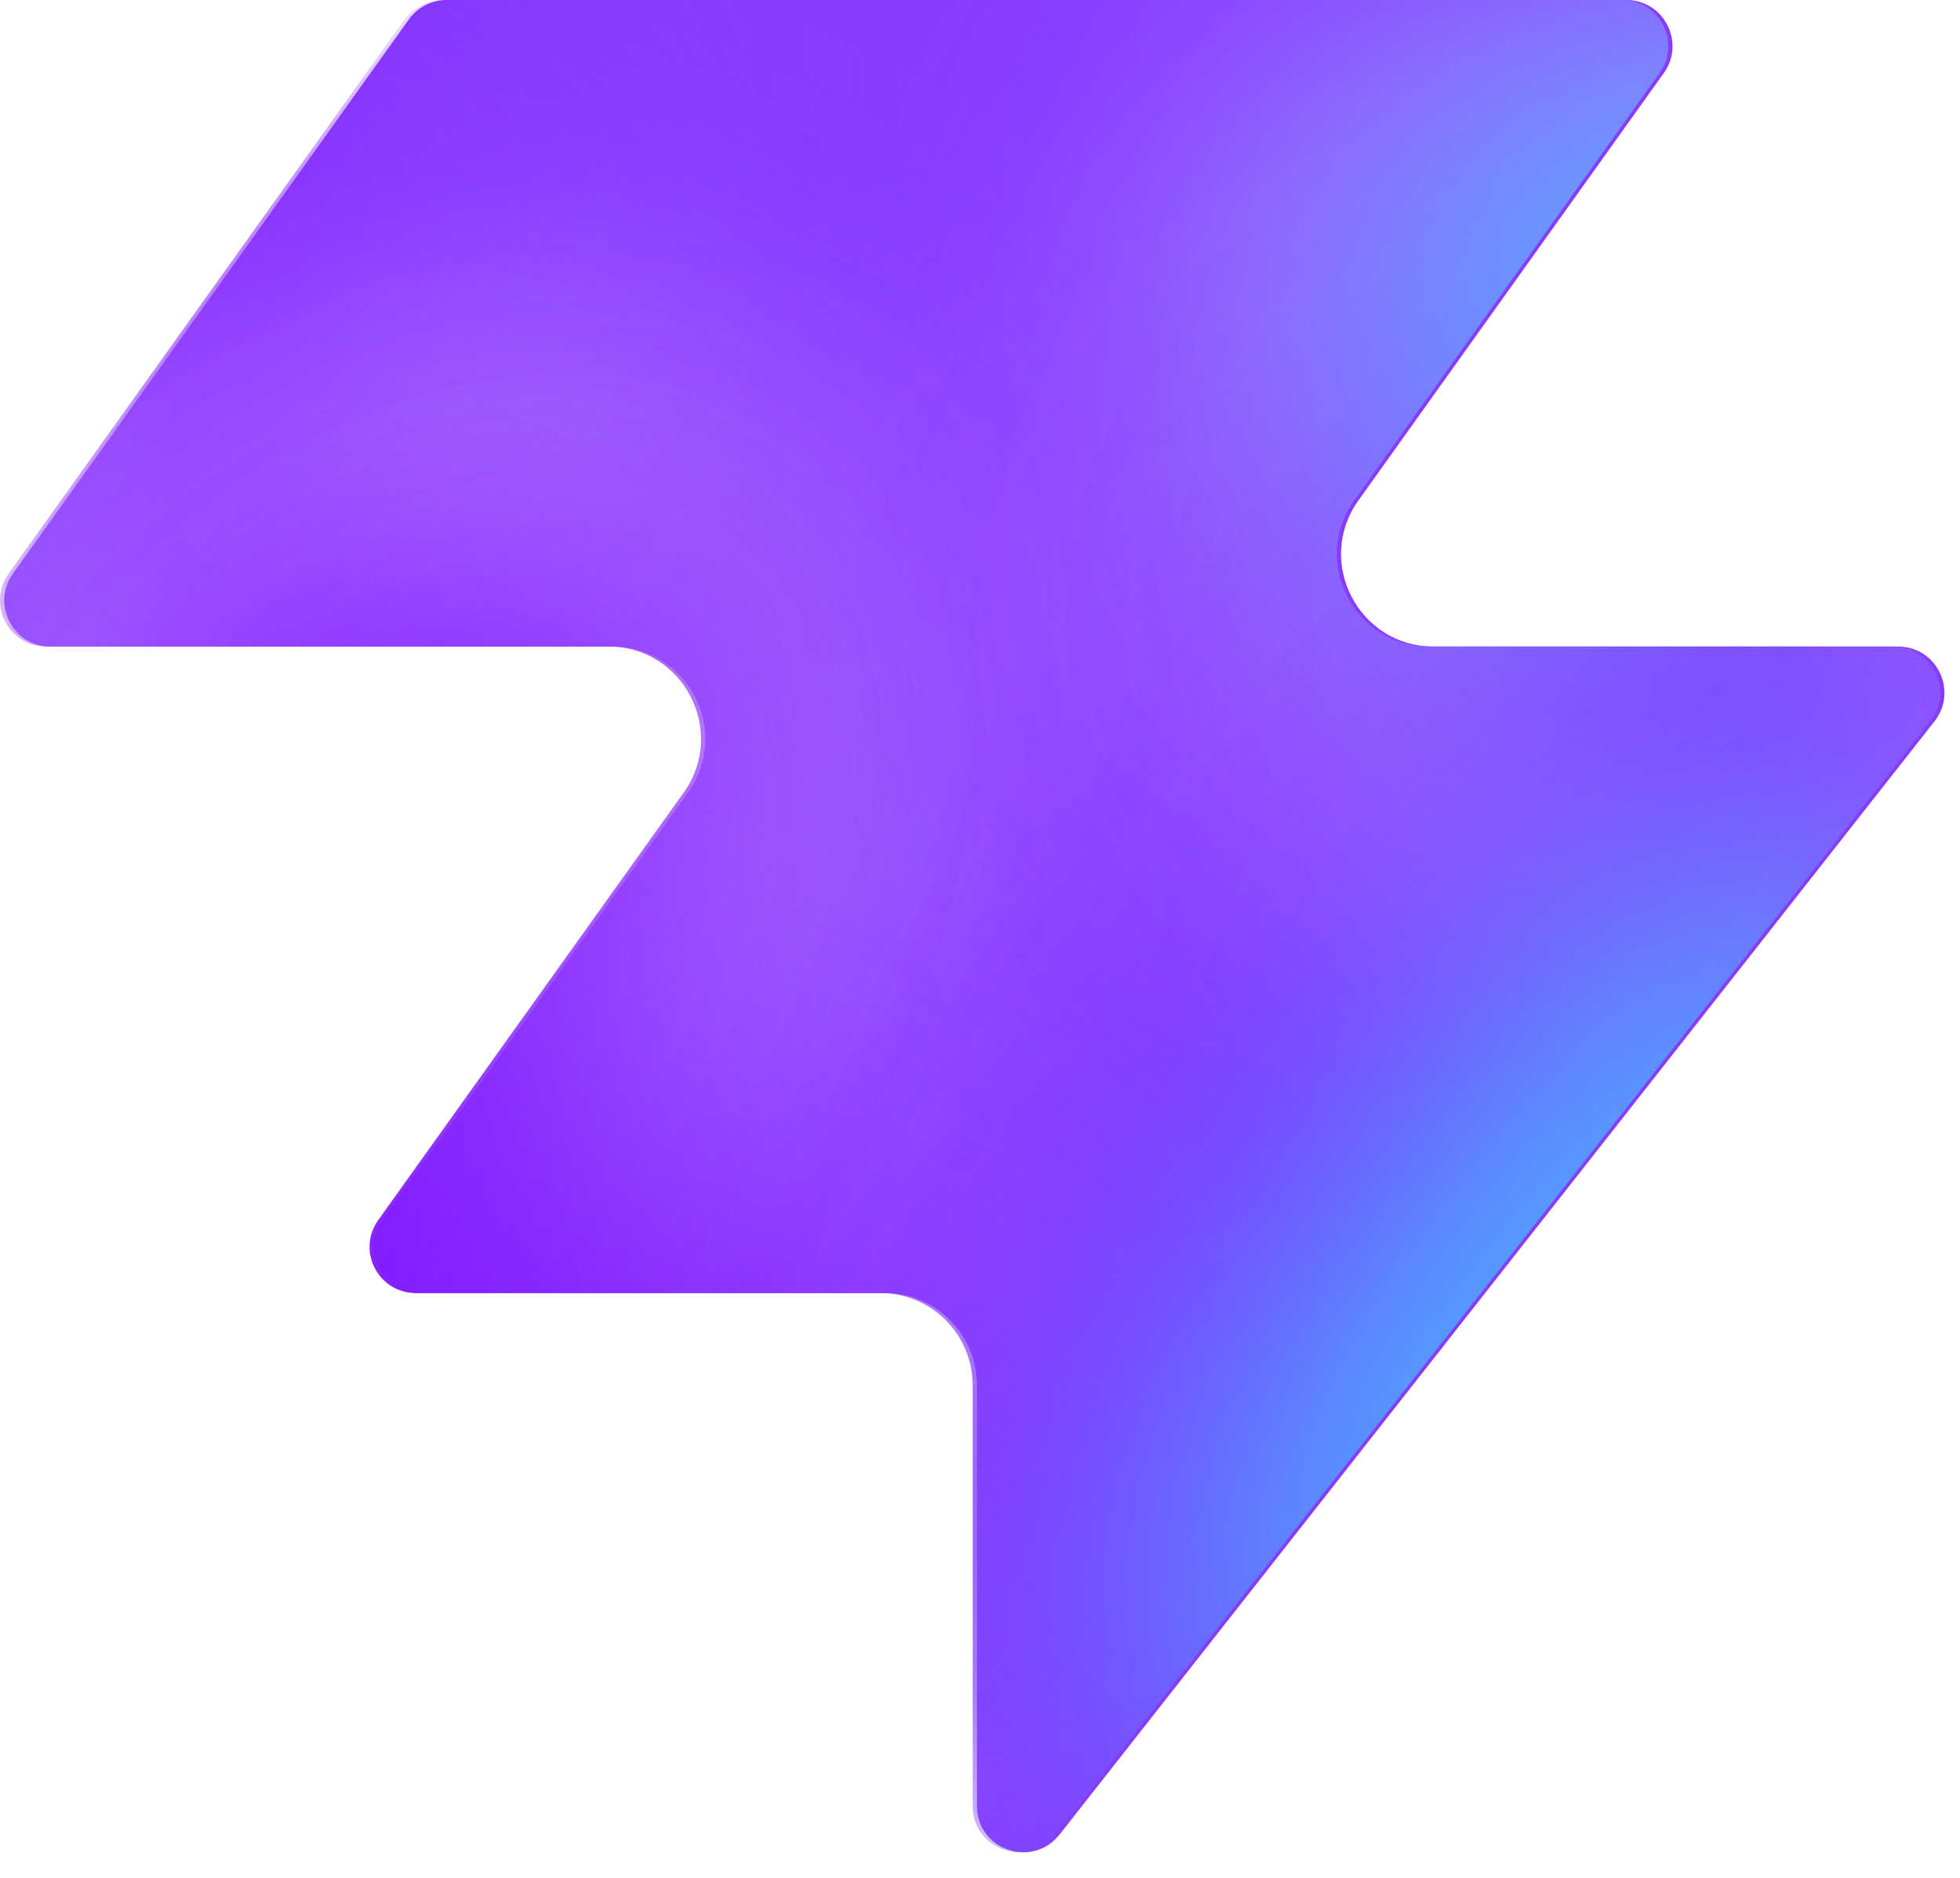
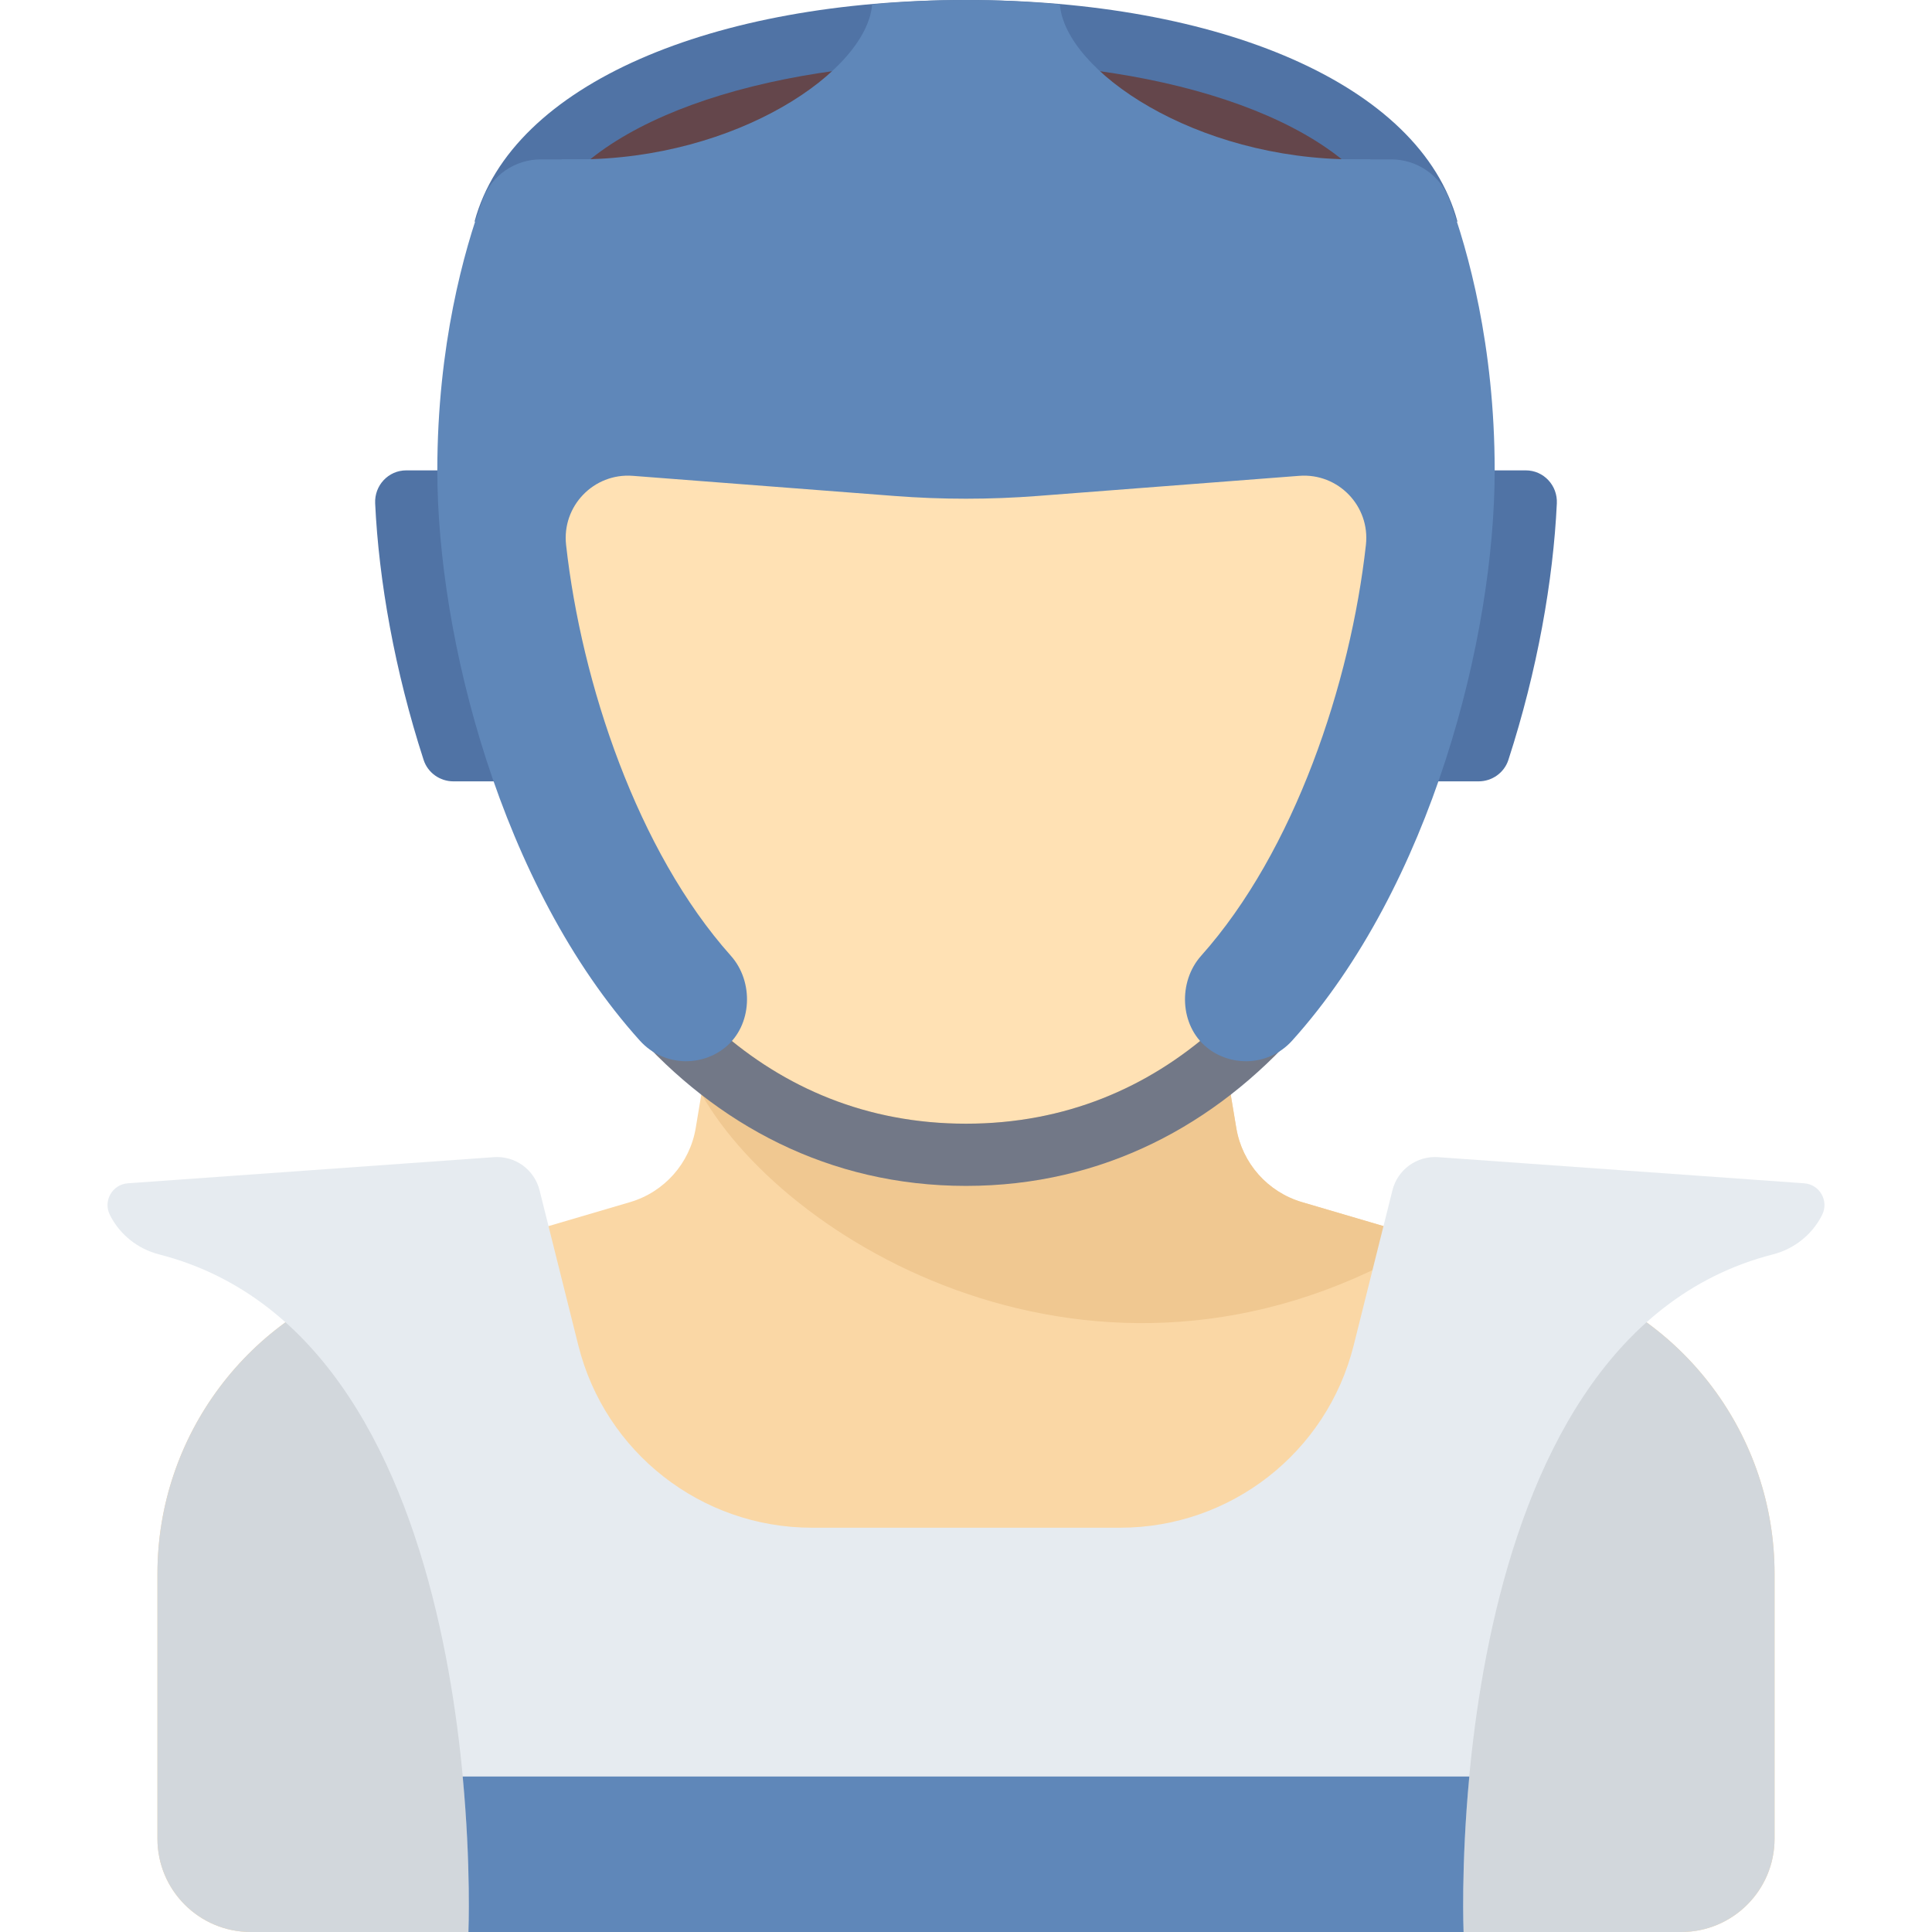
- <svg xmlns="http://www.w3.org/2000/svg" width="48" height="46" fill="none" viewBox="0 0 48 46">
-   <path fill="#863bff" d="M25.946 44.938c-.664.845-2.021.375-2.021-.698V33.937a2.26 2.26 0 0 0-2.262-2.262H10.287c-.92 0-1.456-1.04-.92-1.788l7.48-10.471c1.07-1.497 0-3.578-1.842-3.578H1.237c-.92 0-1.456-1.04-.92-1.788L10.013.474c.214-.297.556-.474.92-.474h28.894c.92 0 1.456 1.04.92 1.788l-7.48 10.471c-1.07 1.498 0 3.579 1.842 3.579h11.377c.943 0 1.473 1.088.89 1.83L25.947 44.94z" style="fill:#863bff;fill:color(display-p3 .525 .23 1);fill-opacity:1" />
-   <mask id="a" width="48" height="46" x="0" y="0" maskUnits="userSpaceOnUse" style="mask-type:alpha">
-     <path fill="#000" d="M25.842 44.938c-.664.844-2.021.375-2.021-.698V33.937a2.26 2.26 0 0 0-2.262-2.262H10.183c-.92 0-1.456-1.04-.92-1.788l7.48-10.471c1.07-1.498 0-3.579-1.842-3.579H1.133c-.92 0-1.456-1.04-.92-1.787L9.91.473c.214-.297.556-.474.92-.474h28.894c.92 0 1.456 1.04.92 1.788l-7.48 10.471c-1.07 1.498 0 3.578 1.842 3.578h11.377c.943 0 1.473 1.088.89 1.832L25.843 44.94z" style="fill:#000;fill-opacity:1" />
-   </mask>
-   <g mask="url(#a)">
-     <g filter="url(#b)">
-       <ellipse cx="5.508" cy="14.704" fill="#ede6ff" rx="5.508" ry="14.704" style="fill:#ede6ff;fill:color(display-p3 .927 .903 1);fill-opacity:1" transform="matrix(.00324 1 1 -.00324 -4.47 31.516)" />
+ <svg xmlns="http://www.w3.org/2000/svg" height="800px" width="800px" version="1.1" id="Layer_1" viewBox="0 0 497 497" xml:space="preserve">
+   <g>
+     <path style="fill:#64464B;" d="M248.5,9c-57.438,0-104,16.118-104,36h208C352.5,25.118,305.938,9,248.5,9z" />
+     <path style="fill:#5073A5;" d="M377.07,121h15.424c4.619,0,8.213,3.883,7.997,8.497c-0.927,19.771-5.014,43.032-12.469,66.002   c-1.067,3.288-4.19,5.501-7.647,5.501h-17.966C370.677,173.167,375.51,145.402,377.07,121z" />
+     <path style="fill:#5073A5;" d="M119.93,121h-15.424c-4.619,0-8.213,3.883-7.997,8.497c0.927,19.771,5.014,43.032,12.469,66.002   c1.067,3.288,4.19,5.501,7.647,5.501h17.966C126.323,173.167,121.49,145.402,119.93,121z" />
+     <path style="fill:#FAD7A5;" d="M399.073,328.11l-64.144-18.866c-8.824-2.595-15.389-10.006-16.901-19.079l-4.43-26.581   c31.385-28.767,46.903-76.973,46.903-118.515c0-64.065-50.144-88-112-88s-112,23.935-112,88c0,41.542,15.518,89.749,46.903,118.515   l-4.43,26.581c-1.512,9.073-8.077,16.484-16.901,19.079L97.927,328.11C63.88,338.123,40.5,369.37,40.5,404.859V473   c0,13.255,10.745,24,24,24h368c13.255,0,24-10.745,24-24v-68.141C456.5,369.37,433.12,338.123,399.073,328.11z" />
+     <path style="fill:#5073A5;" d="M138.992,57c10.945-25.478,56.653-41,109.508-41s98.562,15.522,109.508,41h16.917   C365.373,21.488,313.273,0,248.5,0S131.627,21.488,122.075,57H138.992z" />
+     <path style="fill:#F0C891;" d="M367.584,318.848l-32.655-9.604c-8.824-2.595-15.389-10.006-16.901-19.079L312.5,257l-64,24l-64-24   l-4.069,24.412C203.162,321.489,286.14,368.78,367.584,318.848z" />
+     <path style="fill:#D2D7DC;" d="M399.073,328.11L399.073,328.11c-11.276-3.317-22.573,5.137-22.573,16.89v64h-256v-64   c0-11.754-11.297-20.207-22.573-16.89l0,0C63.88,338.124,40.5,369.37,40.5,404.859V473c0,13.255,10.745,24,24,24h184h184   c13.255,0,24-10.745,24-24v-68.141C456.5,369.37,433.12,338.124,399.073,328.11z" />
+     <path style="fill:#5F87B9;" d="M348.5,41c-41.07,0-74.443-22.727-75.864-39.873C264.878,0.416,256.824,0,248.5,0   c-8.324,0-16.378,0.416-24.136,1.127C222.943,18.273,189.57,41,148.5,41c-2.212,0-3.153,0-4,0c-1.378,2.597,0,5.246,0,8   c0,22.091,46.563,40,104,40s104-17.909,104-40c0-2.754,1.378-5.403,0-8C350.869,41,350.618,41,348.5,41z" />
+     <path style="fill:#FFE1B4;" d="M360.5,145.068c0,64.065-36.889,144-112,144s-112-79.935-112-144s50.144-88,112-88   S360.5,81.003,360.5,145.068z" />
+     <g>
+       <path style="fill:#727887;" d="M248.5,289.068c-25.6,0-46.755-9.291-63.528-24.068h-22.149    c21.435,24.325,50.435,40.068,85.677,40.068s64.242-15.743,85.677-40.068h-22.149C295.255,279.778,274.1,289.068,248.5,289.068z" />
    </g>
-     <g filter="url(#c)">
-       <ellipse cx="10.399" cy="29.851" fill="#ede6ff" rx="10.399" ry="29.851" style="fill:#ede6ff;fill:color(display-p3 .927 .903 1);fill-opacity:1" transform="matrix(.00324 1 1 -.00324 -39.328 7.883)" />
-     </g>
-     <g filter="url(#d)">
-       <ellipse cx="5.508" cy="30.487" fill="#7e14ff" rx="5.508" ry="30.487" style="fill:#7e14ff;fill:color(display-p3 .492 .077 1);fill-opacity:1" transform="rotate(89.814 -25.913 -14.639)scale(1 -1)" />
-     </g>
-     <g filter="url(#e)">
-       <ellipse cx="5.508" cy="30.599" fill="#7e14ff" rx="5.508" ry="30.599" style="fill:#7e14ff;fill:color(display-p3 .492 .077 1);fill-opacity:1" transform="rotate(89.814 -32.644 -3.334)scale(1 -1)" />
-     </g>
-     <g filter="url(#f)">
-       <ellipse cx="5.508" cy="30.599" fill="#7e14ff" rx="5.508" ry="30.599" style="fill:#7e14ff;fill:color(display-p3 .492 .077 1);fill-opacity:1" transform="matrix(.00324 1 1 -.00324 -34.34 30.47)" />
-     </g>
-     <g filter="url(#g)">
-       <ellipse cx="14.072" cy="22.078" fill="#ede6ff" rx="14.072" ry="22.078" style="fill:#ede6ff;fill:color(display-p3 .927 .903 1);fill-opacity:1" transform="rotate(93.35 24.506 48.493)scale(-1 1)" />
-     </g>
-     <g filter="url(#h)">
-       <ellipse cx="3.47" cy="21.501" fill="#7e14ff" rx="3.47" ry="21.501" style="fill:#7e14ff;fill:color(display-p3 .492 .077 1);fill-opacity:1" transform="rotate(89.009 28.708 47.59)scale(-1 1)" />
-     </g>
-     <g filter="url(#i)">
-       <ellipse cx="3.47" cy="21.501" fill="#7e14ff" rx="3.47" ry="21.501" style="fill:#7e14ff;fill:color(display-p3 .492 .077 1);fill-opacity:1" transform="rotate(89.009 28.708 47.59)scale(-1 1)" />
-     </g>
-     <g filter="url(#j)">
-       <ellipse cx=".387" cy="8.972" fill="#7e14ff" rx="4.407" ry="29.108" style="fill:#7e14ff;fill:color(display-p3 .492 .077 1);fill-opacity:1" transform="rotate(39.51 .387 8.972)" />
-     </g>
-     <g filter="url(#k)">
-       <ellipse cx="47.523" cy="-6.092" fill="#7e14ff" rx="4.407" ry="29.108" style="fill:#7e14ff;fill:color(display-p3 .492 .077 1);fill-opacity:1" transform="rotate(37.892 47.523 -6.092)" />
-     </g>
-     <g filter="url(#l)">
-       <ellipse cx="41.412" cy="6.333" fill="#47bfff" rx="5.971" ry="9.665" style="fill:#47bfff;fill:color(display-p3 .28 .748 1);fill-opacity:1" transform="rotate(37.892 41.412 6.333)" />
-     </g>
-     <g filter="url(#m)">
-       <ellipse cx="-1.879" cy="38.332" fill="#7e14ff" rx="4.407" ry="29.108" style="fill:#7e14ff;fill:color(display-p3 .492 .077 1);fill-opacity:1" transform="rotate(37.892 -1.88 38.332)" />
-     </g>
-     <g filter="url(#n)">
-       <ellipse cx="-1.879" cy="38.332" fill="#7e14ff" rx="4.407" ry="29.108" style="fill:#7e14ff;fill:color(display-p3 .492 .077 1);fill-opacity:1" transform="rotate(37.892 -1.88 38.332)" />
-     </g>
-     <g filter="url(#o)">
-       <ellipse cx="35.651" cy="29.907" fill="#7e14ff" rx="4.407" ry="29.108" style="fill:#7e14ff;fill:color(display-p3 .492 .077 1);fill-opacity:1" transform="rotate(37.892 35.651 29.907)" />
-     </g>
-     <g filter="url(#p)">
-       <ellipse cx="38.418" cy="32.4" fill="#47bfff" rx="5.971" ry="15.297" style="fill:#47bfff;fill:color(display-p3 .28 .748 1);fill-opacity:1" transform="rotate(37.892 38.418 32.4)" />
-     </g>
+     <path style="fill:#5F87B9;" d="M372.841,51.374C370.548,45.104,364.535,41,357.858,41H248.5H139.142   c-6.677,0-12.69,4.104-14.983,10.374C119.421,64.33,112.5,88.773,112.5,121c0,42.832,16.309,107.016,52.117,146.715   c3.16,3.504,7.516,5.285,11.887,5.285c3.567,0,7.143-1.185,10.091-3.586c6.932-5.647,7.379-16.865,1.424-23.535   c-24.04-26.926-38.435-70.103-42.396-105.709c-1.113-10.001,7.133-18.535,17.167-17.763l67.303,5.177   c12.253,0.943,24.561,0.943,36.814,0l67.303-5.177c10.033-0.772,18.28,7.762,17.167,17.763   c-3.961,35.607-18.356,78.783-42.396,105.709c-5.955,6.669-5.508,17.888,1.424,23.535c2.948,2.401,6.525,3.586,10.091,3.586   c4.371,0,8.727-1.781,11.887-5.285C368.191,228.016,384.5,163.832,384.5,121C384.5,88.773,377.579,64.33,372.841,51.374z" />
+     <path style="fill:#E6EBF0;" d="M358.202,306.19l-9.977,39.909c-6.891,27.564-31.657,46.9-60.069,46.9h-79.312   c-28.412,0-53.178-19.337-60.069-46.9l-9.977-39.909c-1.329-5.314-6.283-8.906-11.747-8.515l-94.167,6.726   c-3.993,0.285-6.416,4.536-4.625,8.117l0,0c2.536,5.071,7.171,8.764,12.663,10.17C127.079,344.745,120.5,497,120.5,497h128h128   c0,0-6.579-152.255,79.578-174.312c5.492-1.406,10.127-5.099,12.663-10.17l0,0c1.79-3.581-0.632-7.832-4.625-8.117l-94.167-6.726   C364.485,297.285,359.531,300.876,358.202,306.19z" />
+     <path style="fill:#5F87B9;" d="M377.972,457H119.028c2.178,23.202,1.472,40,1.472,40h128h128   C376.5,497,375.794,480.202,377.972,457z" />
  </g>
-   <defs>
-     <filter id="b" width="60.045" height="41.654" x="-19.77" y="16.149" color-interpolation-filters="sRGB" filterUnits="userSpaceOnUse">
-       <feFlood flood-opacity="0" result="BackgroundImageFix" />
-       <feBlend in="SourceGraphic" in2="BackgroundImageFix" result="shape" />
-       <feGaussianBlur result="effect1_foregroundBlur_2002_17158" stdDeviation="7.659" />
-     </filter>
-     <filter id="c" width="90.34" height="51.437" x="-54.613" y="-7.533" color-interpolation-filters="sRGB" filterUnits="userSpaceOnUse">
-       <feFlood flood-opacity="0" result="BackgroundImageFix" />
-       <feBlend in="SourceGraphic" in2="BackgroundImageFix" result="shape" />
-       <feGaussianBlur result="effect1_foregroundBlur_2002_17158" stdDeviation="7.659" />
-     </filter>
-     <filter id="d" width="79.355" height="29.4" x="-49.64" y="2.03" color-interpolation-filters="sRGB" filterUnits="userSpaceOnUse">
-       <feFlood flood-opacity="0" result="BackgroundImageFix" />
-       <feBlend in="SourceGraphic" in2="BackgroundImageFix" result="shape" />
-       <feGaussianBlur result="effect1_foregroundBlur_2002_17158" stdDeviation="4.596" />
-     </filter>
-     <filter id="e" width="79.579" height="29.4" x="-45.045" y="20.029" color-interpolation-filters="sRGB" filterUnits="userSpaceOnUse">
-       <feFlood flood-opacity="0" result="BackgroundImageFix" />
-       <feBlend in="SourceGraphic" in2="BackgroundImageFix" result="shape" />
-       <feGaussianBlur result="effect1_foregroundBlur_2002_17158" stdDeviation="4.596" />
-     </filter>
-     <filter id="f" width="79.579" height="29.4" x="-43.513" y="21.178" color-interpolation-filters="sRGB" filterUnits="userSpaceOnUse">
-       <feFlood flood-opacity="0" result="BackgroundImageFix" />
-       <feBlend in="SourceGraphic" in2="BackgroundImageFix" result="shape" />
-       <feGaussianBlur result="effect1_foregroundBlur_2002_17158" stdDeviation="4.596" />
-     </filter>
-     <filter id="g" width="74.749" height="58.852" x="15.756" y="-17.901" color-interpolation-filters="sRGB" filterUnits="userSpaceOnUse">
-       <feFlood flood-opacity="0" result="BackgroundImageFix" />
-       <feBlend in="SourceGraphic" in2="BackgroundImageFix" result="shape" />
-       <feGaussianBlur result="effect1_foregroundBlur_2002_17158" stdDeviation="7.659" />
-     </filter>
-     <filter id="h" width="61.377" height="25.362" x="23.548" y="2.284" color-interpolation-filters="sRGB" filterUnits="userSpaceOnUse">
-       <feFlood flood-opacity="0" result="BackgroundImageFix" />
-       <feBlend in="SourceGraphic" in2="BackgroundImageFix" result="shape" />
-       <feGaussianBlur result="effect1_foregroundBlur_2002_17158" stdDeviation="4.596" />
-     </filter>
-     <filter id="i" width="61.377" height="25.362" x="23.548" y="2.284" color-interpolation-filters="sRGB" filterUnits="userSpaceOnUse">
-       <feFlood flood-opacity="0" result="BackgroundImageFix" />
-       <feBlend in="SourceGraphic" in2="BackgroundImageFix" result="shape" />
-       <feGaussianBlur result="effect1_foregroundBlur_2002_17158" stdDeviation="4.596" />
-     </filter>
-     <filter id="j" width="56.045" height="63.649" x="-27.636" y="-22.853" color-interpolation-filters="sRGB" filterUnits="userSpaceOnUse">
-       <feFlood flood-opacity="0" result="BackgroundImageFix" />
-       <feBlend in="SourceGraphic" in2="BackgroundImageFix" result="shape" />
-       <feGaussianBlur result="effect1_foregroundBlur_2002_17158" stdDeviation="4.596" />
-     </filter>
-     <filter id="k" width="54.814" height="64.646" x="20.116" y="-38.415" color-interpolation-filters="sRGB" filterUnits="userSpaceOnUse">
-       <feFlood flood-opacity="0" result="BackgroundImageFix" />
-       <feBlend in="SourceGraphic" in2="BackgroundImageFix" result="shape" />
-       <feGaussianBlur result="effect1_foregroundBlur_2002_17158" stdDeviation="4.596" />
-     </filter>
-     <filter id="l" width="33.541" height="35.313" x="24.641" y="-11.323" color-interpolation-filters="sRGB" filterUnits="userSpaceOnUse">
-       <feFlood flood-opacity="0" result="BackgroundImageFix" />
-       <feBlend in="SourceGraphic" in2="BackgroundImageFix" result="shape" />
-       <feGaussianBlur result="effect1_foregroundBlur_2002_17158" stdDeviation="4.596" />
-     </filter>
-     <filter id="m" width="54.814" height="64.646" x="-29.286" y="6.009" color-interpolation-filters="sRGB" filterUnits="userSpaceOnUse">
-       <feFlood flood-opacity="0" result="BackgroundImageFix" />
-       <feBlend in="SourceGraphic" in2="BackgroundImageFix" result="shape" />
-       <feGaussianBlur result="effect1_foregroundBlur_2002_17158" stdDeviation="4.596" />
-     </filter>
-     <filter id="n" width="54.814" height="64.646" x="-29.286" y="6.009" color-interpolation-filters="sRGB" filterUnits="userSpaceOnUse">
-       <feFlood flood-opacity="0" result="BackgroundImageFix" />
-       <feBlend in="SourceGraphic" in2="BackgroundImageFix" result="shape" />
-       <feGaussianBlur result="effect1_foregroundBlur_2002_17158" stdDeviation="4.596" />
-     </filter>
-     <filter id="o" width="54.814" height="64.646" x="8.244" y="-2.416" color-interpolation-filters="sRGB" filterUnits="userSpaceOnUse">
-       <feFlood flood-opacity="0" result="BackgroundImageFix" />
-       <feBlend in="SourceGraphic" in2="BackgroundImageFix" result="shape" />
-       <feGaussianBlur result="effect1_foregroundBlur_2002_17158" stdDeviation="4.596" />
-     </filter>
-     <filter id="p" width="39.409" height="43.623" x="18.713" y="10.588" color-interpolation-filters="sRGB" filterUnits="userSpaceOnUse">
-       <feFlood flood-opacity="0" result="BackgroundImageFix" />
-       <feBlend in="SourceGraphic" in2="BackgroundImageFix" result="shape" />
-       <feGaussianBlur result="effect1_foregroundBlur_2002_17158" stdDeviation="4.596" />
-     </filter>
-   </defs>
</svg>
